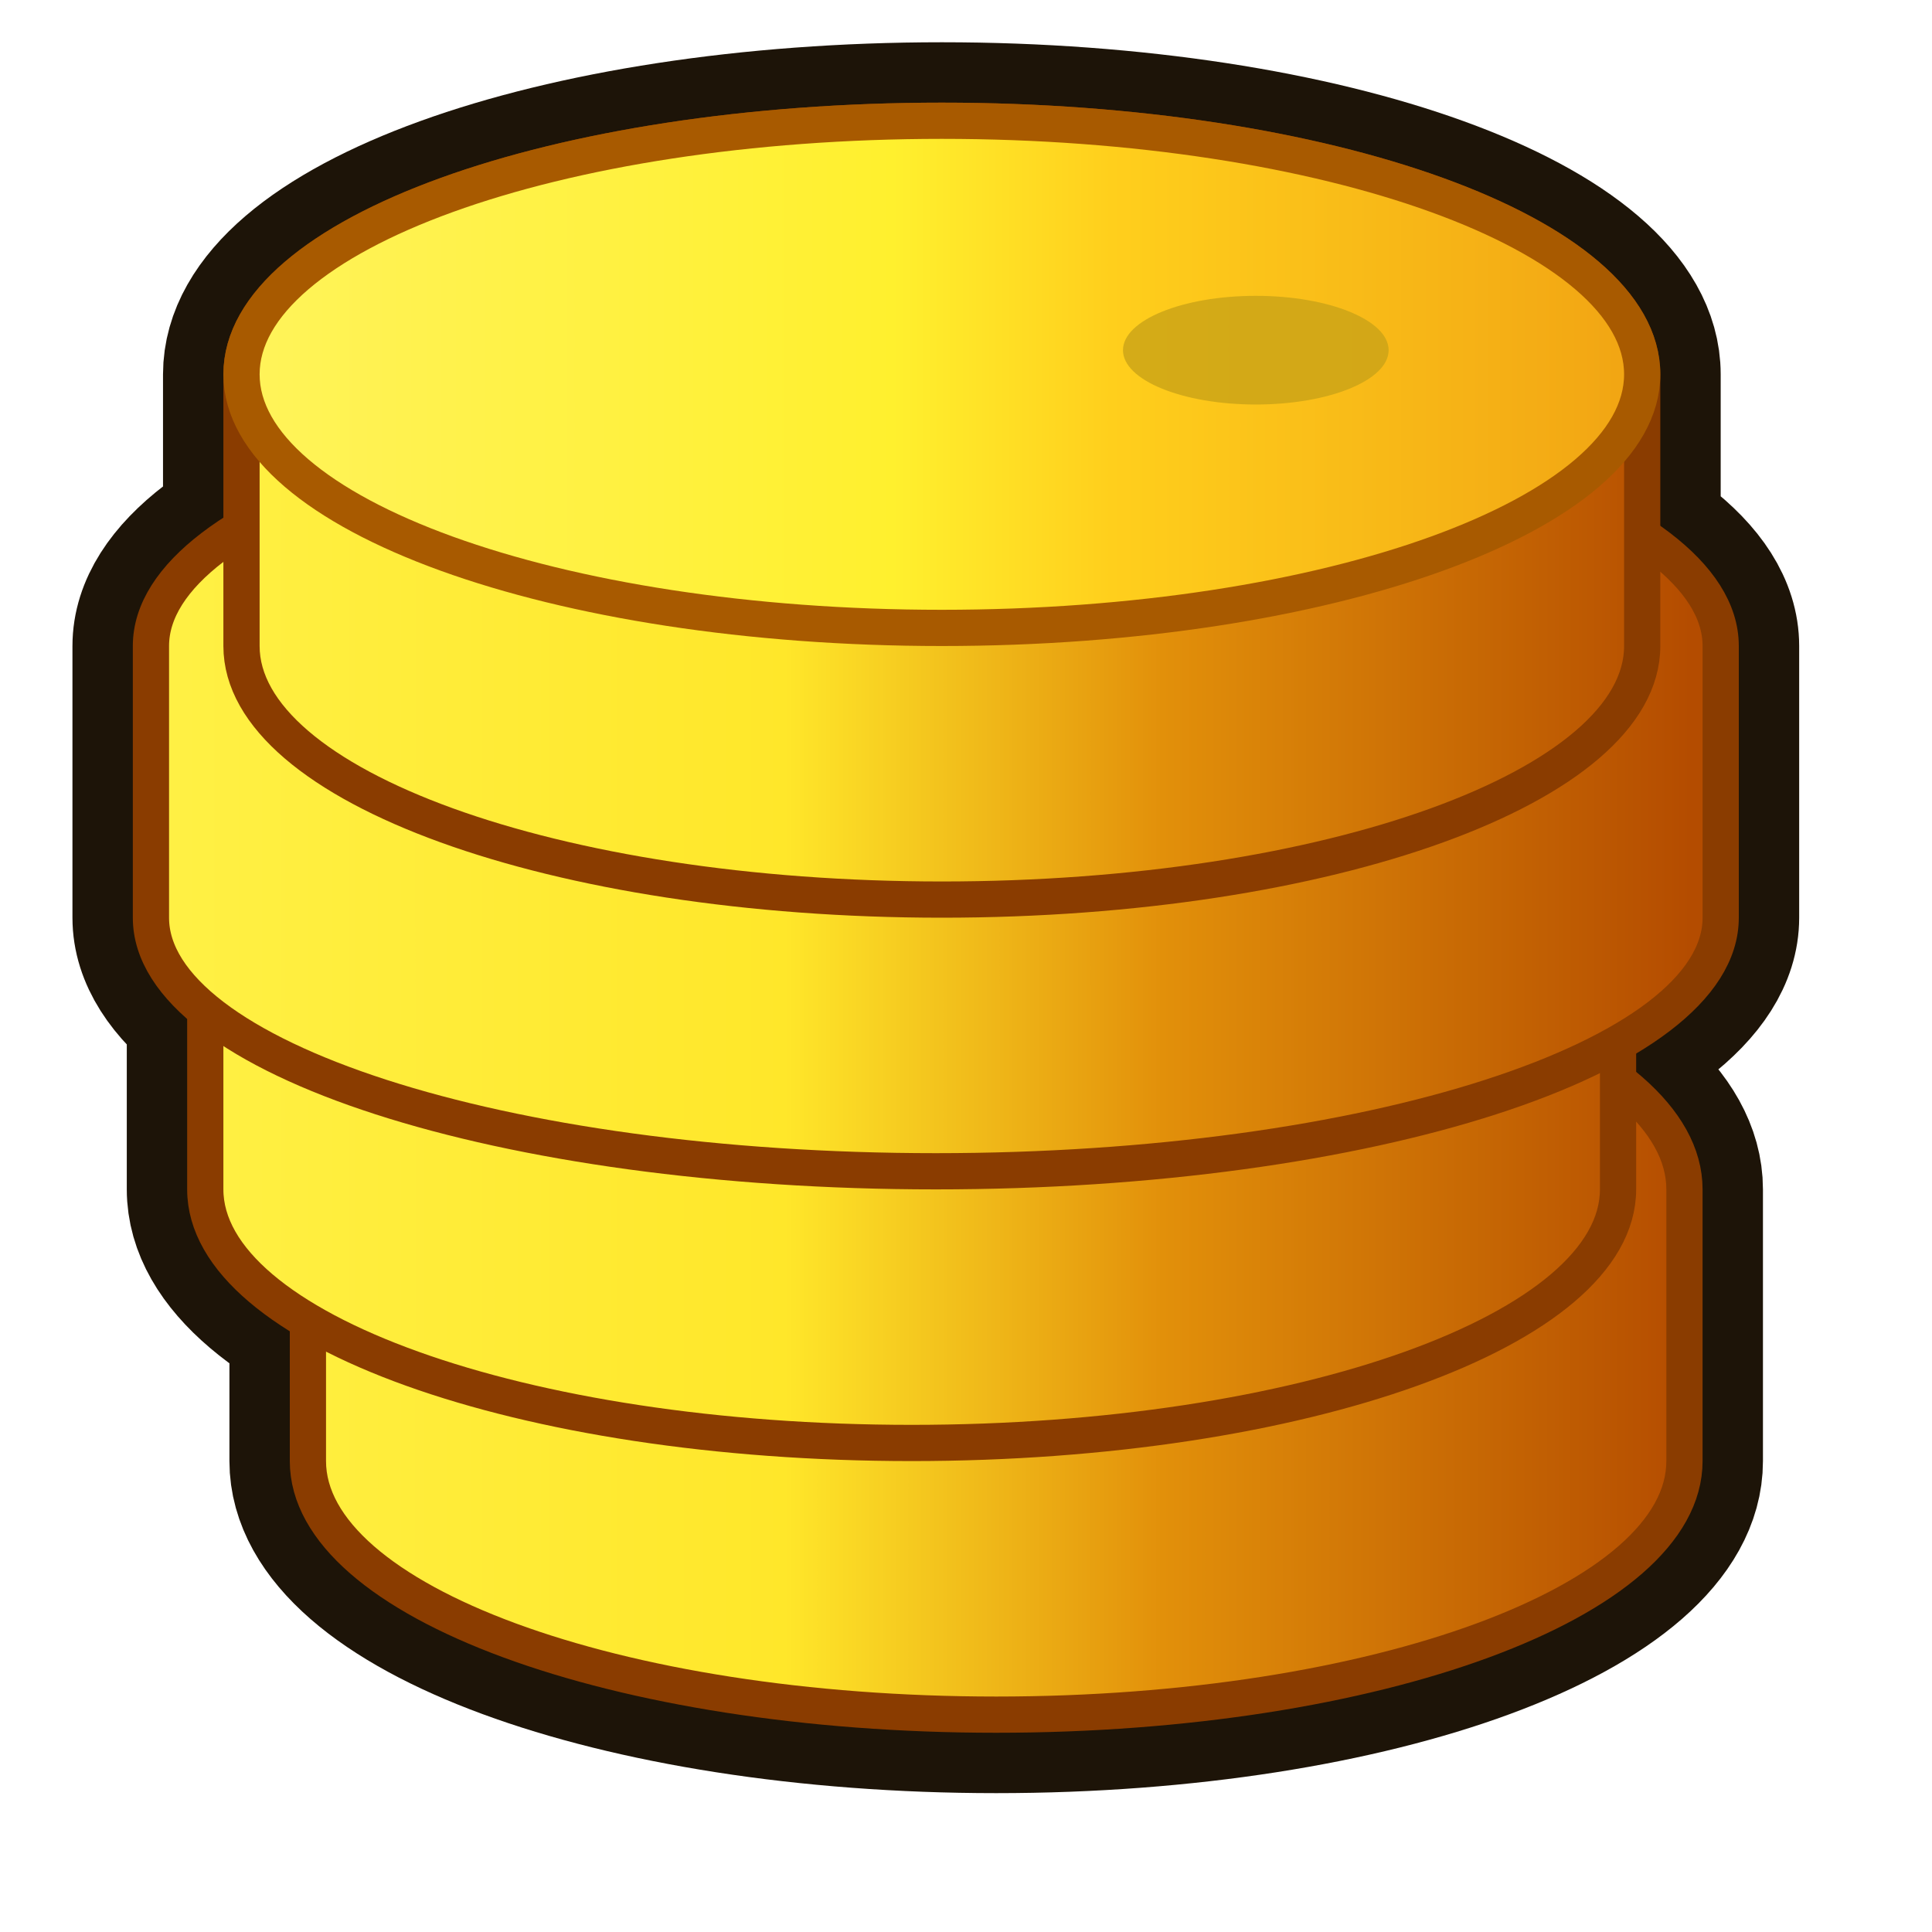
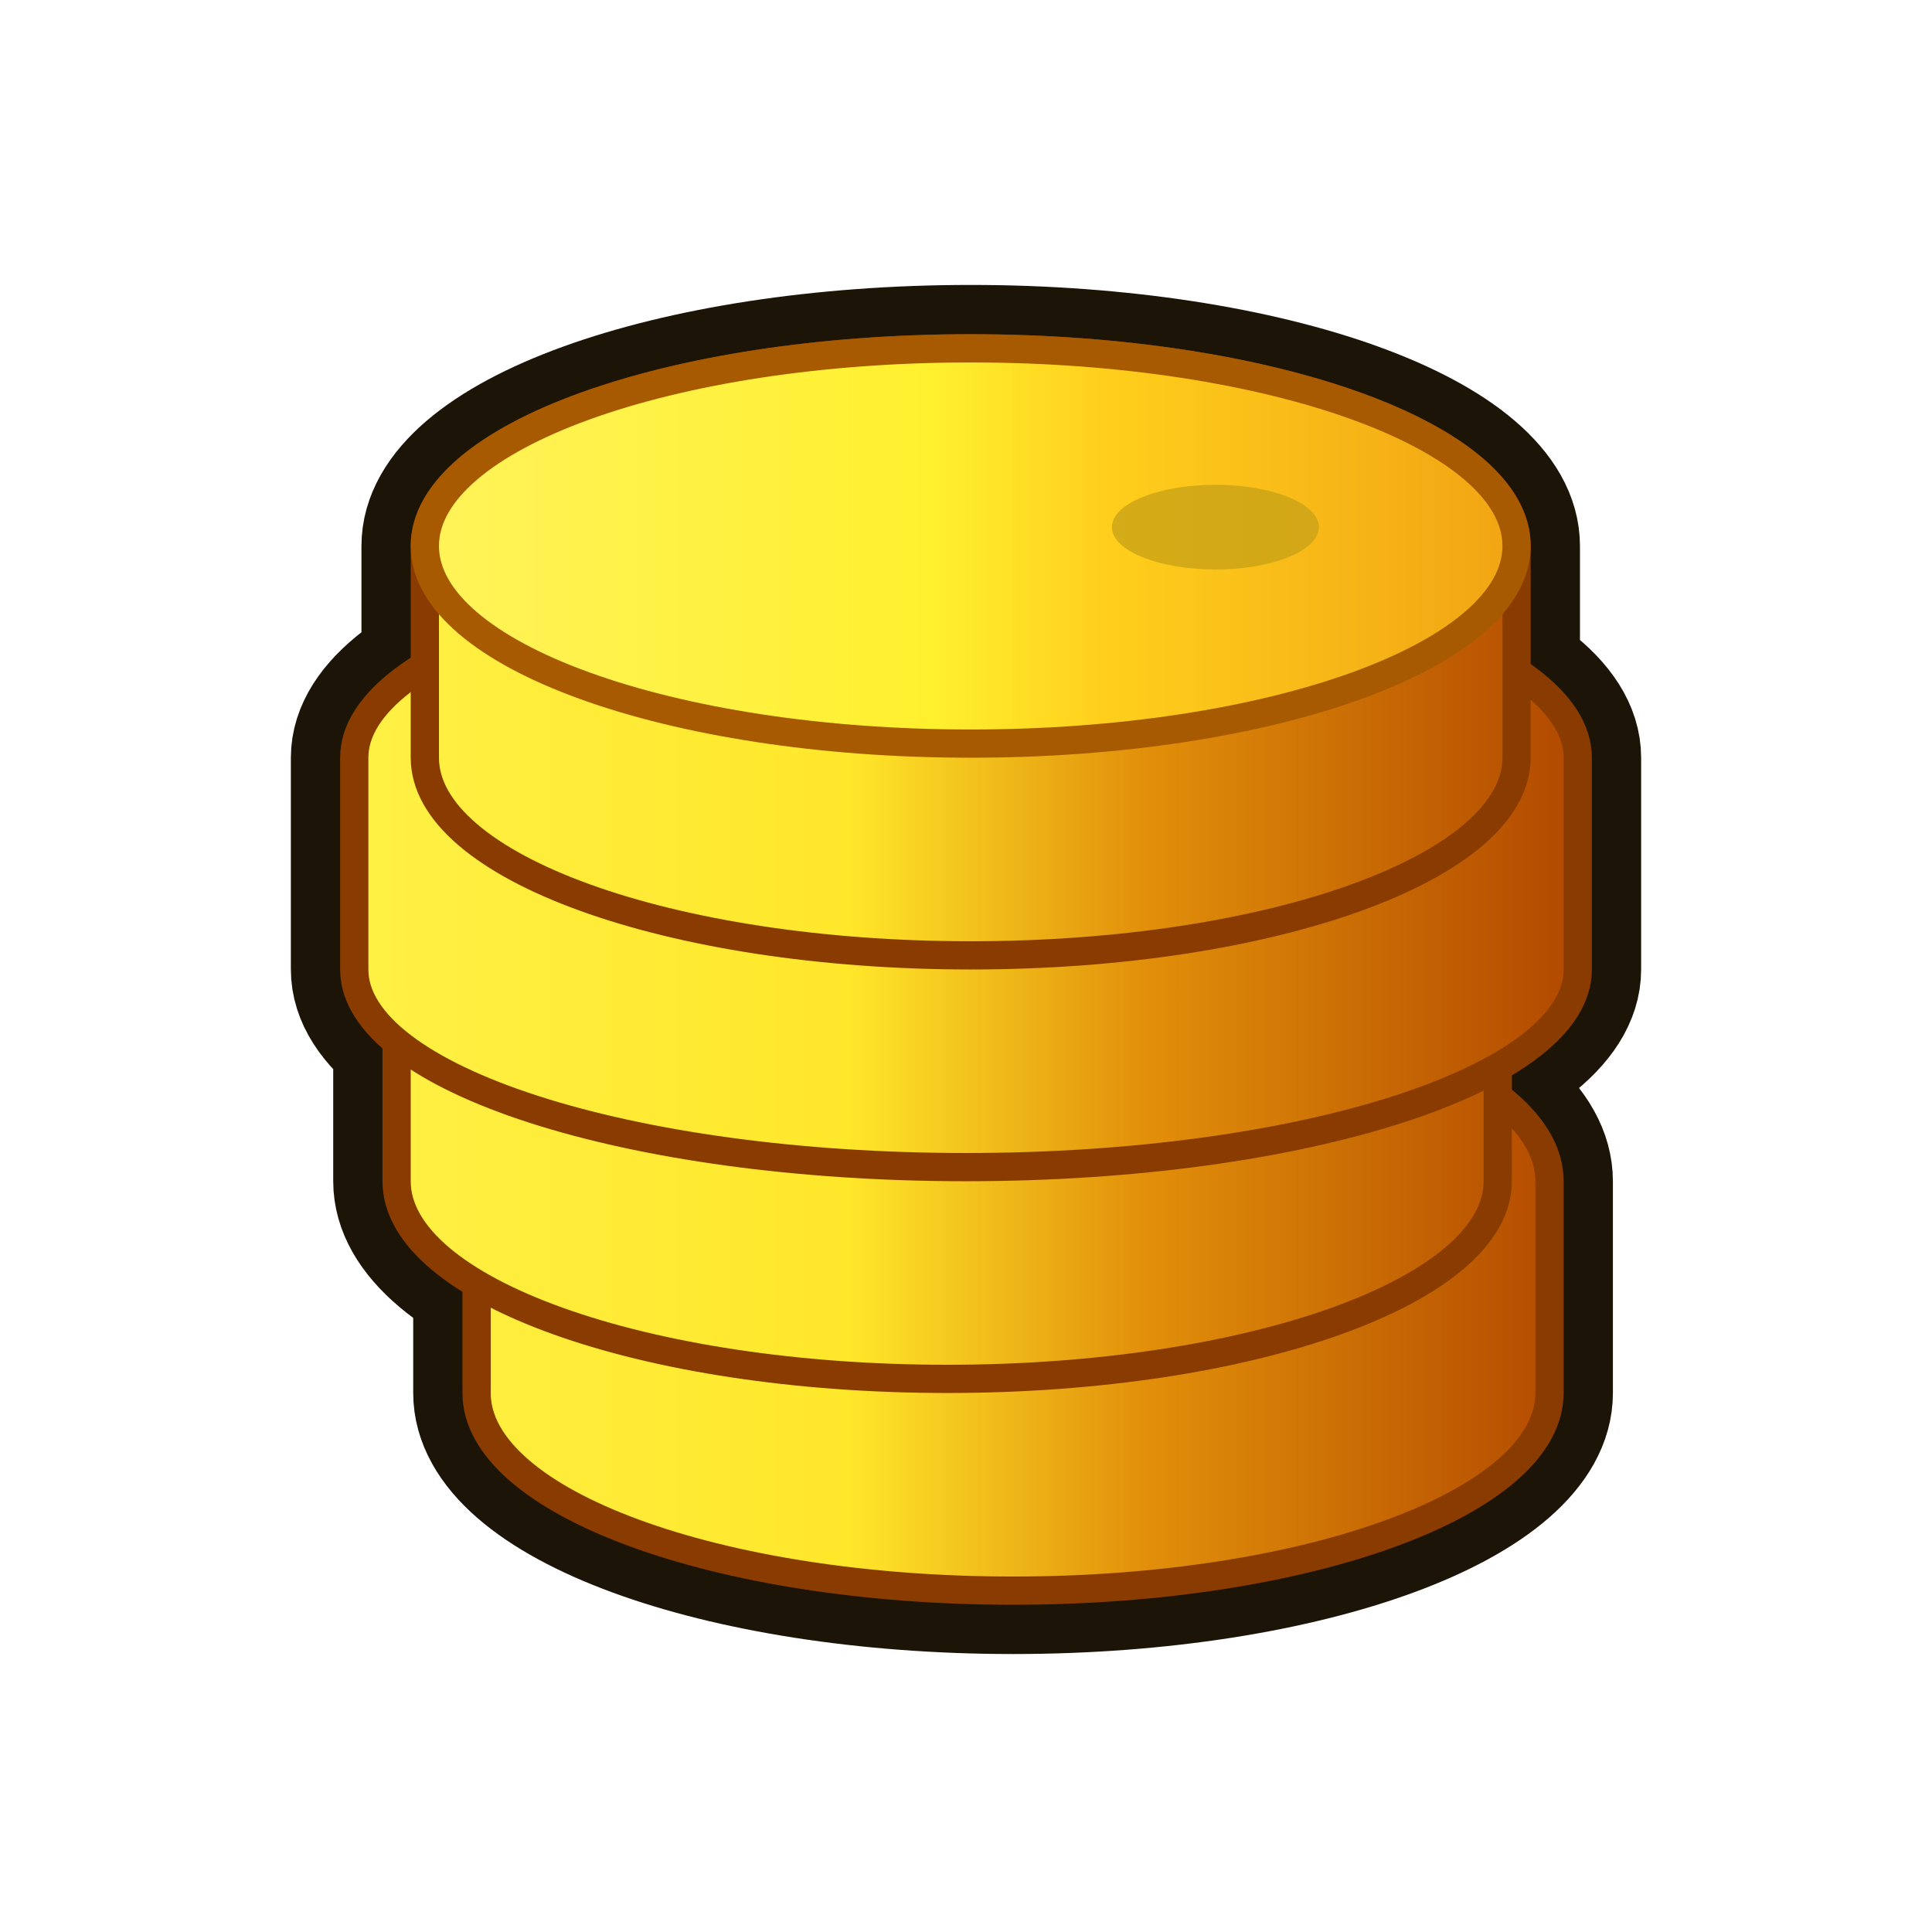
- <svg xmlns="http://www.w3.org/2000/svg" viewBox="0 0 16 16">
+ <svg xmlns="http://www.w3.org/2000/svg" viewBox="-2.514 -2.701 20.528 20.528">
  <defs>
    <linearGradient id="buy-face" gradientUnits="userSpaceOnUse" x1="2" y1="0" x2="14" y2="0">
      <stop offset="0" stop-color="#fff35a" />
      <stop offset="0.45" stop-color="#fff02e" />
      <stop offset="0.6" stop-color="#ffcf1c" />
      <stop offset="1" stop-color="#f0a012" />
    </linearGradient>
    <linearGradient id="buy-rim" gradientUnits="userSpaceOnUse" x1="1.5" y1="0" x2="14" y2="0">
      <stop offset="0" stop-color="#fff044" />
      <stop offset="0.4" stop-color="#ffe72a" />
      <stop offset="0.65" stop-color="#e2900a" />
      <stop offset="1" stop-color="#b44c00" />
    </linearGradient>
  </defs>
-   <path d="M2.00 3.10A5.8 2.1 0 0 1 13.60 3.10V5.35A5.8 2.1 0 0 1 2.00 5.35ZM1.25 5.35A6.5 2.1 0 0 1 14.25 5.35V7.60A6.5 2.1 0 0 1 1.25 7.60ZM1.70 7.60A5.85 2.1 0 0 1 13.40 7.60V9.85A5.85 2.1 0 0 1 1.70 9.85ZM2.55 9.85A5.7 2.1 0 0 1 13.95 9.85V12.10A5.7 2.1 0 0 1 2.55 12.10Z" fill="#1d1408" stroke="#1d1408" stroke-width="1.3" stroke-linejoin="round" />
+   <path d="M2.00 3.10A5.8 2.1 0 0 1 13.60 3.10V5.35A5.8 2.1 0 0 1 2.00 5.35ZM1.25 5.35A6.5 2.1 0 0 1 14.25 5.35V7.60A6.5 2.1 0 0 1 1.25 7.60ZM1.70 7.60A5.85 2.1 0 0 1 13.40 7.60V9.85A5.85 2.1 0 0 1 1.70 9.85ZM2.55 9.85A5.7 2.1 0 0 1 13.95 9.85V12.10A5.7 2.1 0 0 1 2.55 12.10Z" fill="#1d1408" stroke="#1d1408" stroke-width="1.347" stroke-linejoin="round" />
  <path d="M2.55 9.85A5.7 2.1 0 0 1 13.95 9.85V12.10A5.7 2.1 0 0 1 2.55 12.10Z" fill="url(#buy-rim)" stroke="#8a3c00" stroke-width="0.3" stroke-linejoin="round" />
  <path d="M1.70 7.60A5.85 2.1 0 0 1 13.40 7.60V9.85A5.85 2.1 0 0 1 1.70 9.85Z" fill="url(#buy-rim)" stroke="#8a3c00" stroke-width="0.3" stroke-linejoin="round" />
  <path d="M1.25 5.35A6.5 2.1 0 0 1 14.25 5.35V7.60A6.5 2.1 0 0 1 1.25 7.60Z" fill="url(#buy-rim)" stroke="#8a3c00" stroke-width="0.3" stroke-linejoin="round" />
  <path d="M2.00 3.10A5.8 2.1 0 0 1 13.60 3.10V5.35A5.8 2.1 0 0 1 2.00 5.35Z" fill="url(#buy-rim)" stroke="#8a3c00" stroke-width="0.3" stroke-linejoin="round" />
  <ellipse cx="7.8" cy="3.1" rx="5.8" ry="2.1" fill="url(#buy-face)" stroke="#a85a00" stroke-width="0.3" />
  <ellipse cx="10.40" cy="2.90" rx="1.1" ry="0.45" fill="#c9a316" opacity="0.8" />
</svg>
